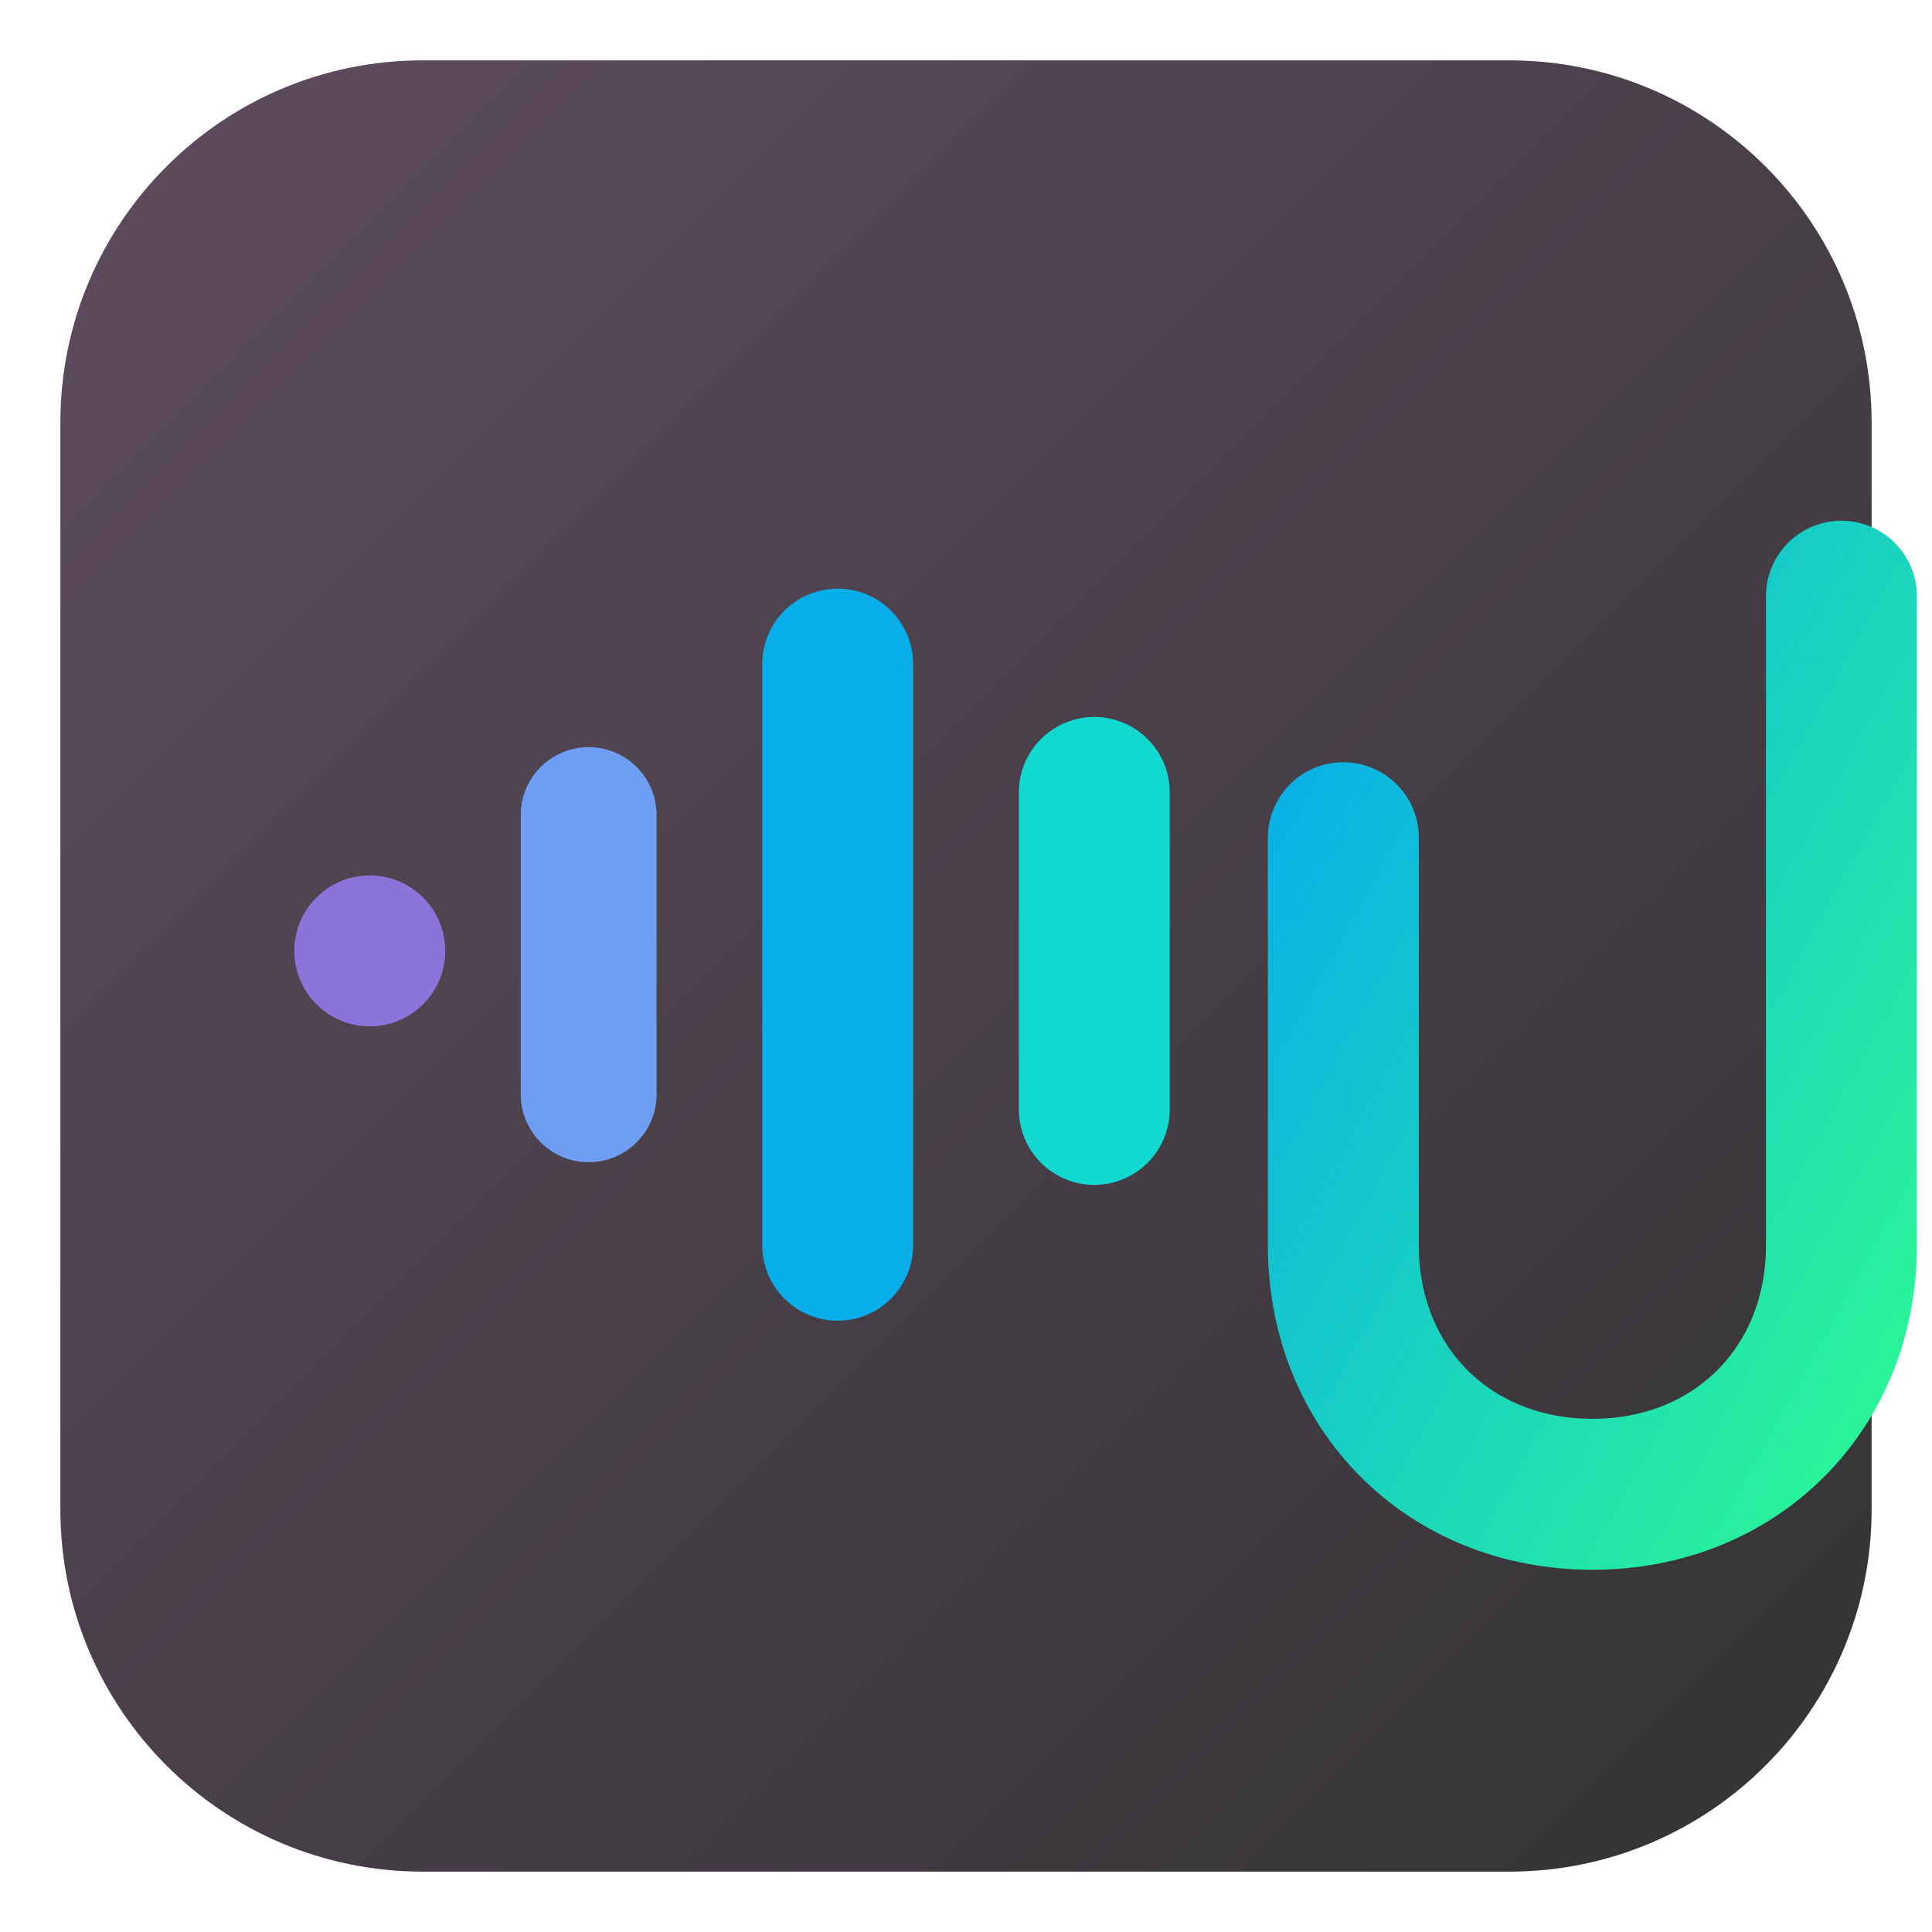
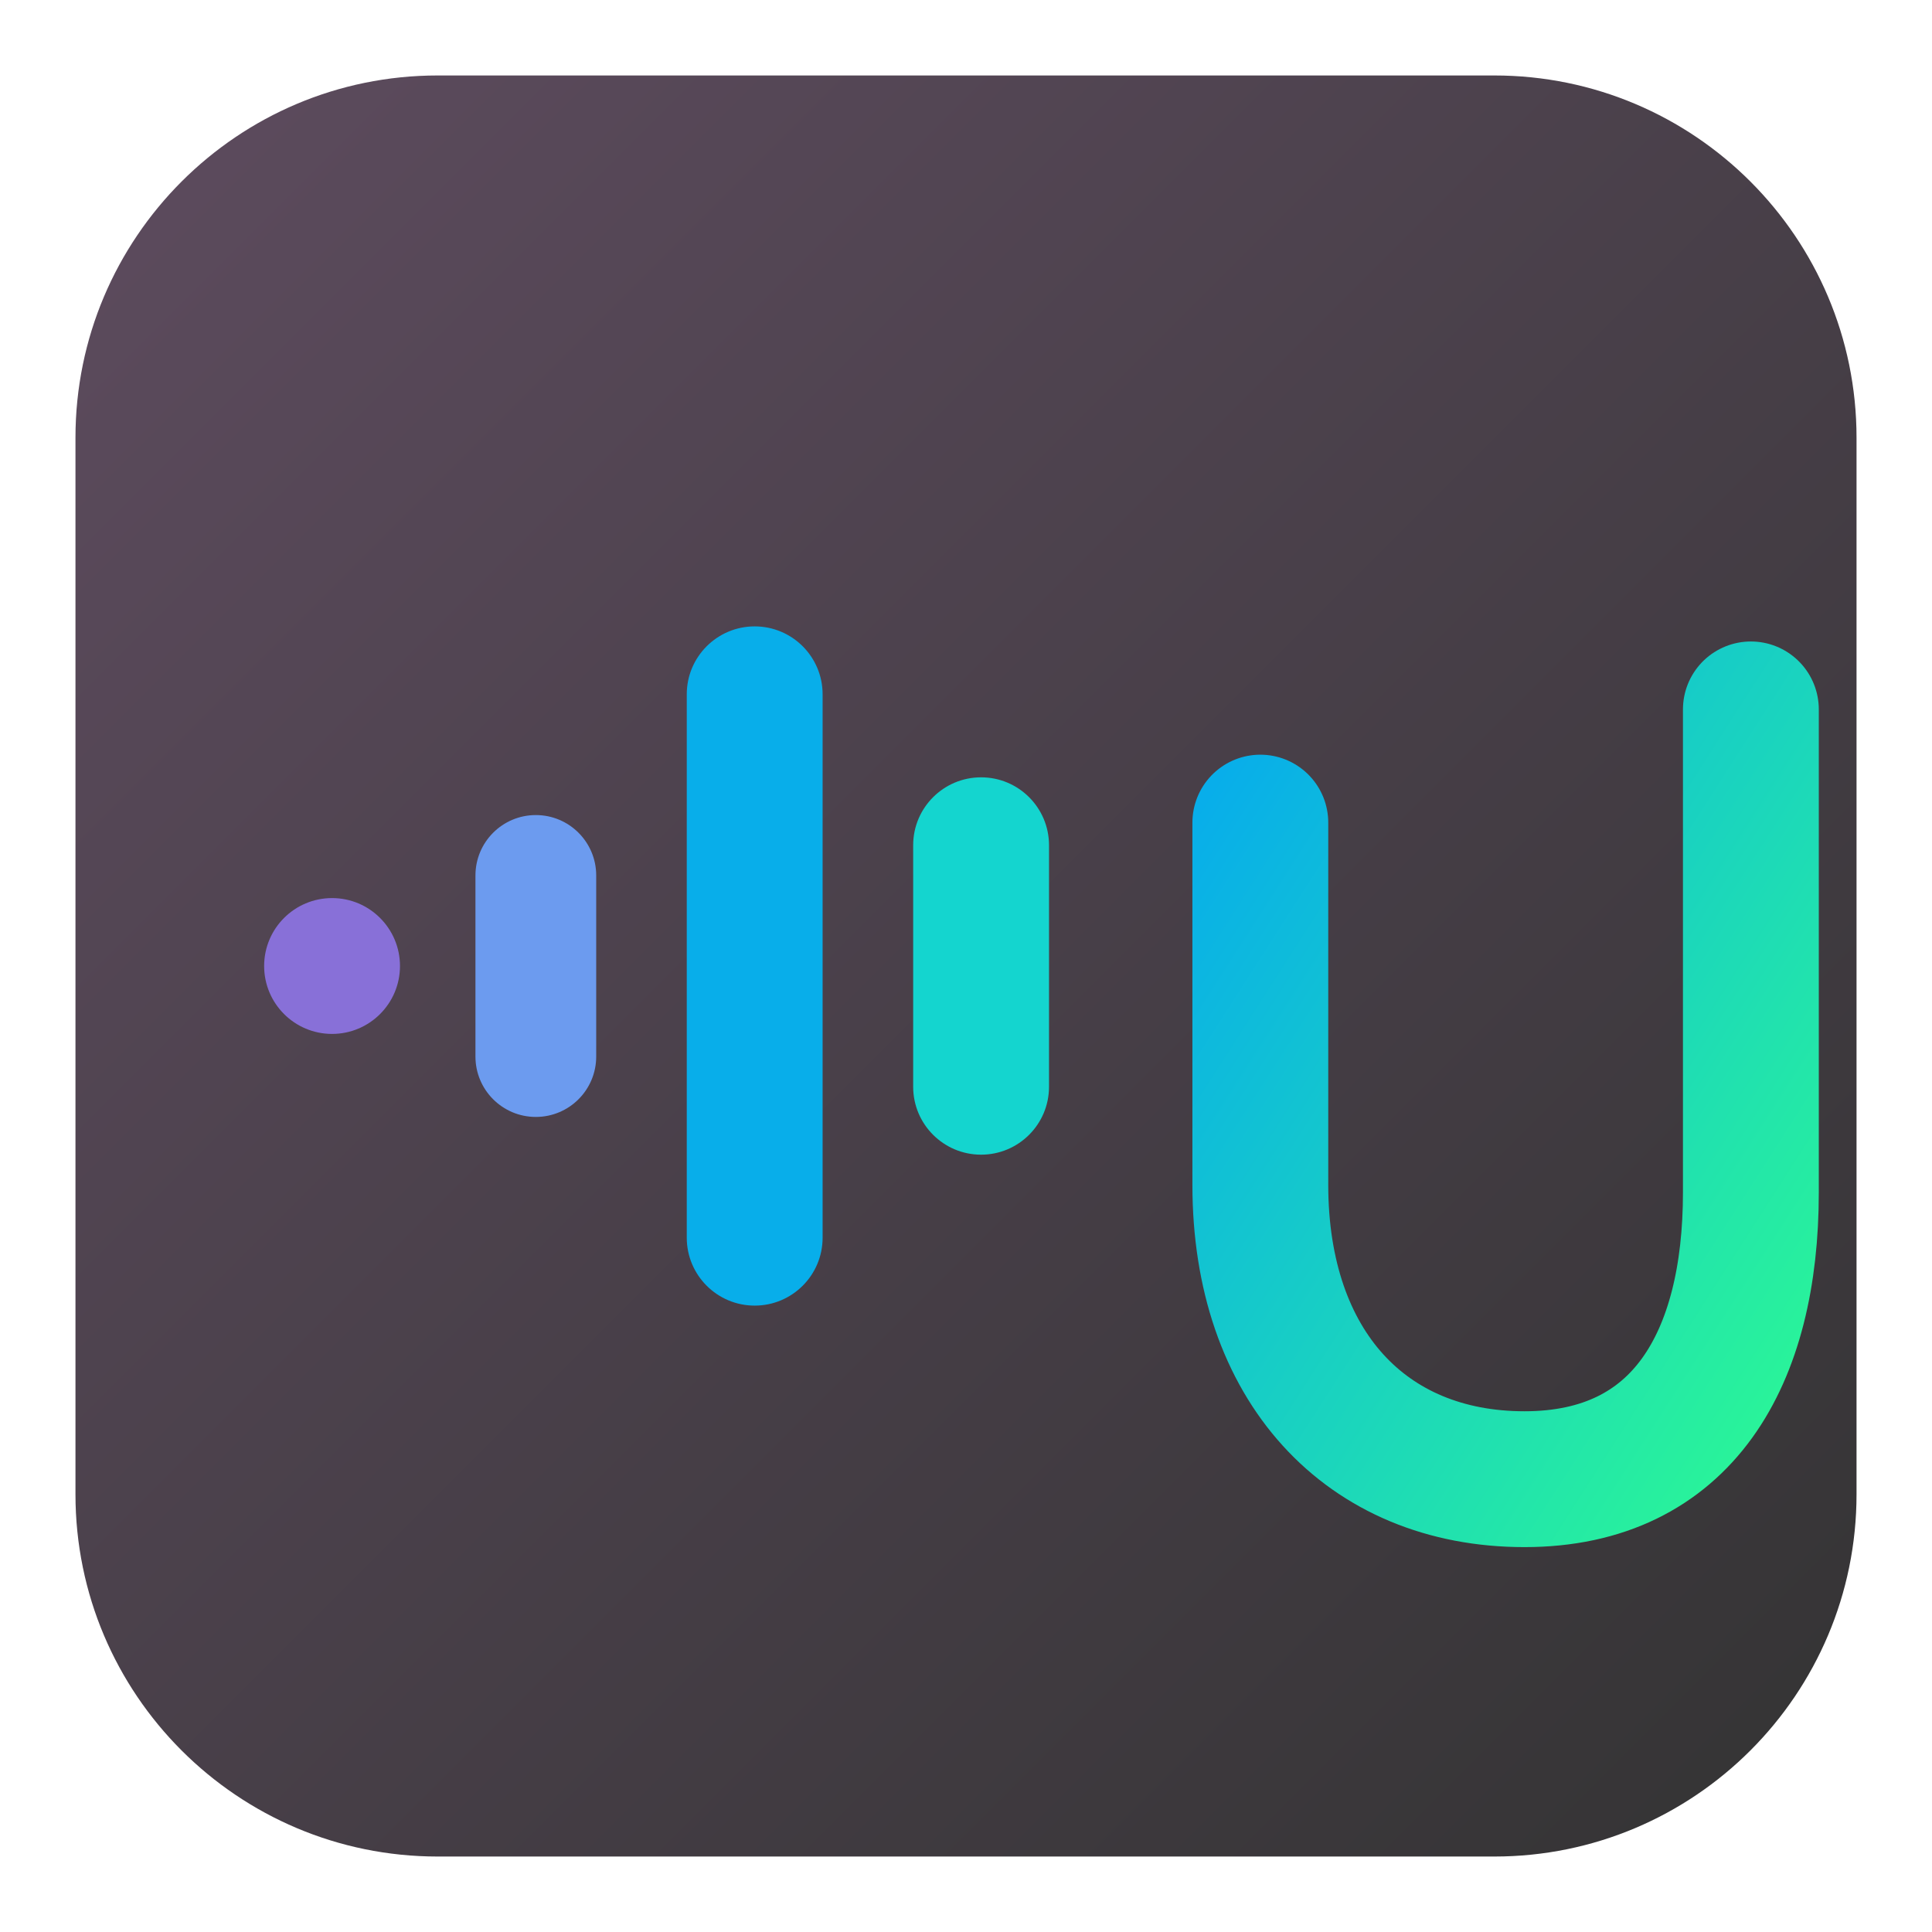
<svg xmlns="http://www.w3.org/2000/svg" viewBox="0 0 256 256" role="img" aria-label="Jitter waveform J">
  <defs>
    <linearGradient id="bg" x1="0" y1="0" x2="1" y2="1">
      <stop offset="0" stop-color="#5E4C5F" />
      <stop offset="1" stop-color="#333333" />
    </linearGradient>
    <linearGradient id="wave" x1="0" y1="0" x2="1" y2="1">
      <stop offset="0" stop-color="#08AEEA" />
      <stop offset="1" stop-color="#2AF598" />
    </linearGradient>
  </defs>
-   <rect x="8" y="8" width="240" height="240" rx="48" fill="url(#bg)" />
-   <circle cx="49" cy="126" r="10" fill="#8A73D9" />
-   <rect x="69" y="99" width="18" height="55" rx="9" fill="#6E9EF4" />
-   <rect x="101" y="78" width="20" height="97" rx="10" fill="#08AEEA" />
-   <rect x="135" y="95" width="20" height="62" rx="10" fill="#11D8D0" />
-   <path d="M178 111v54c0 19 14 33 33 33s33-14 33-33V79" fill="none" stroke="url(#wave)" stroke-width="20" stroke-linecap="round" stroke-linejoin="round" />
+   <rect x="10" y="10" width="236" height="236" rx="48" fill="url(#bg)" />
+   <circle cx="44" cy="128" r="9" fill="#8870D8" />
+   <rect x="63" y="108" width="16" height="40" rx="8" fill="#6C9BEF" />
+   <rect x="91" y="83" width="18" height="90" rx="9" fill="#08AEEA" />
+   <rect x="121" y="103" width="18" height="50" rx="9" fill="#14D5CF" />
+   <path d="M167 109V157C167 181 181 196 202 196C223 196 232 180 232 158V94" fill="none" stroke="url(#wave)" stroke-width="18" stroke-linecap="round" stroke-linejoin="round" />
</svg>
